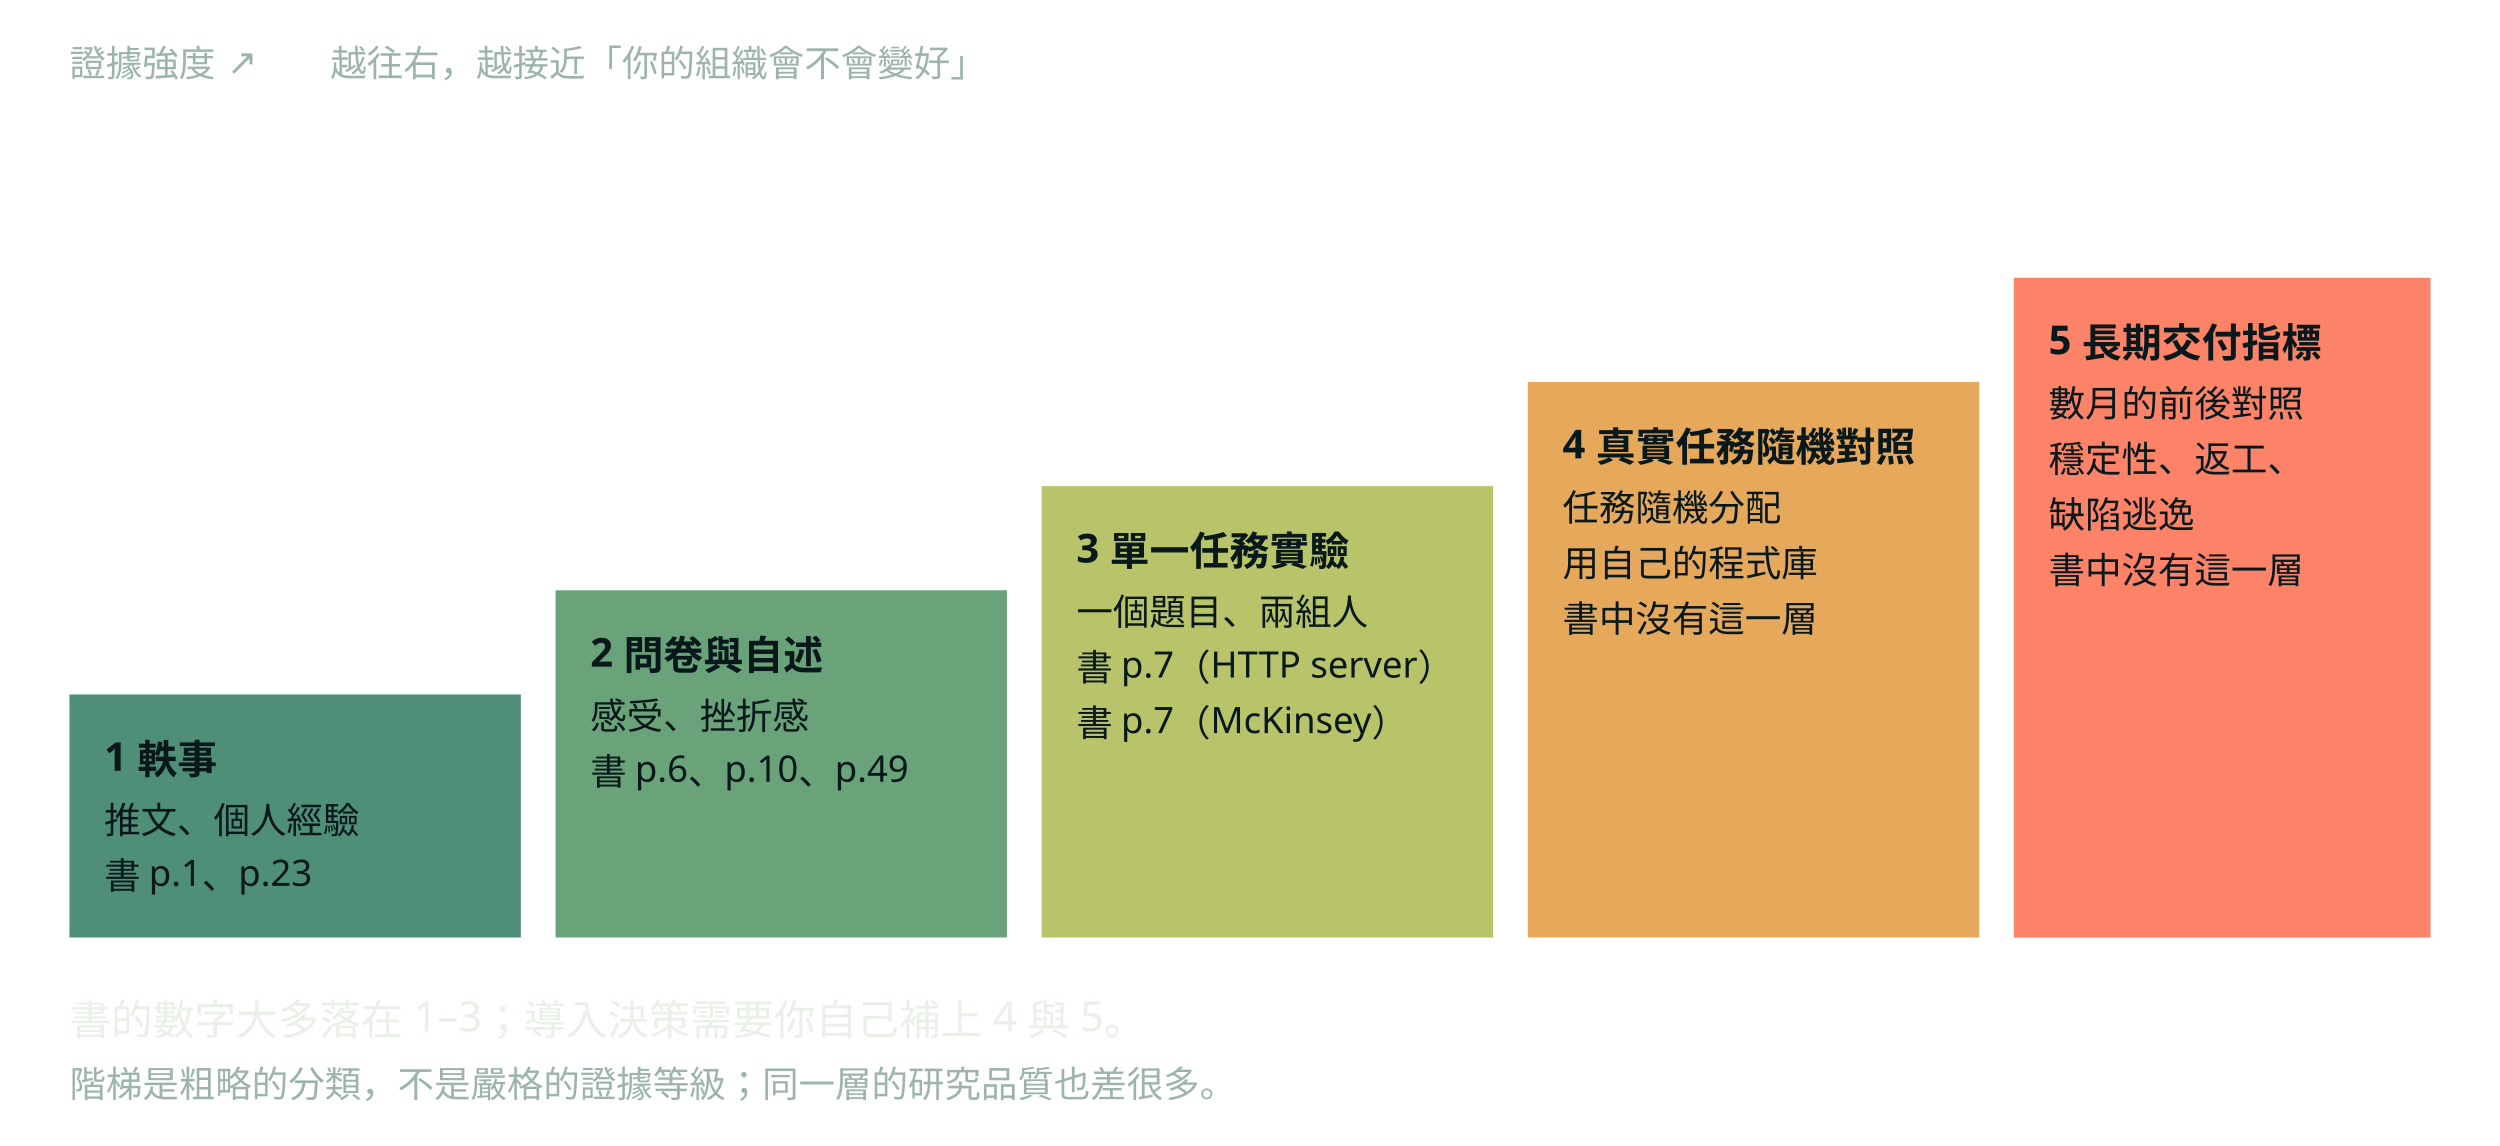
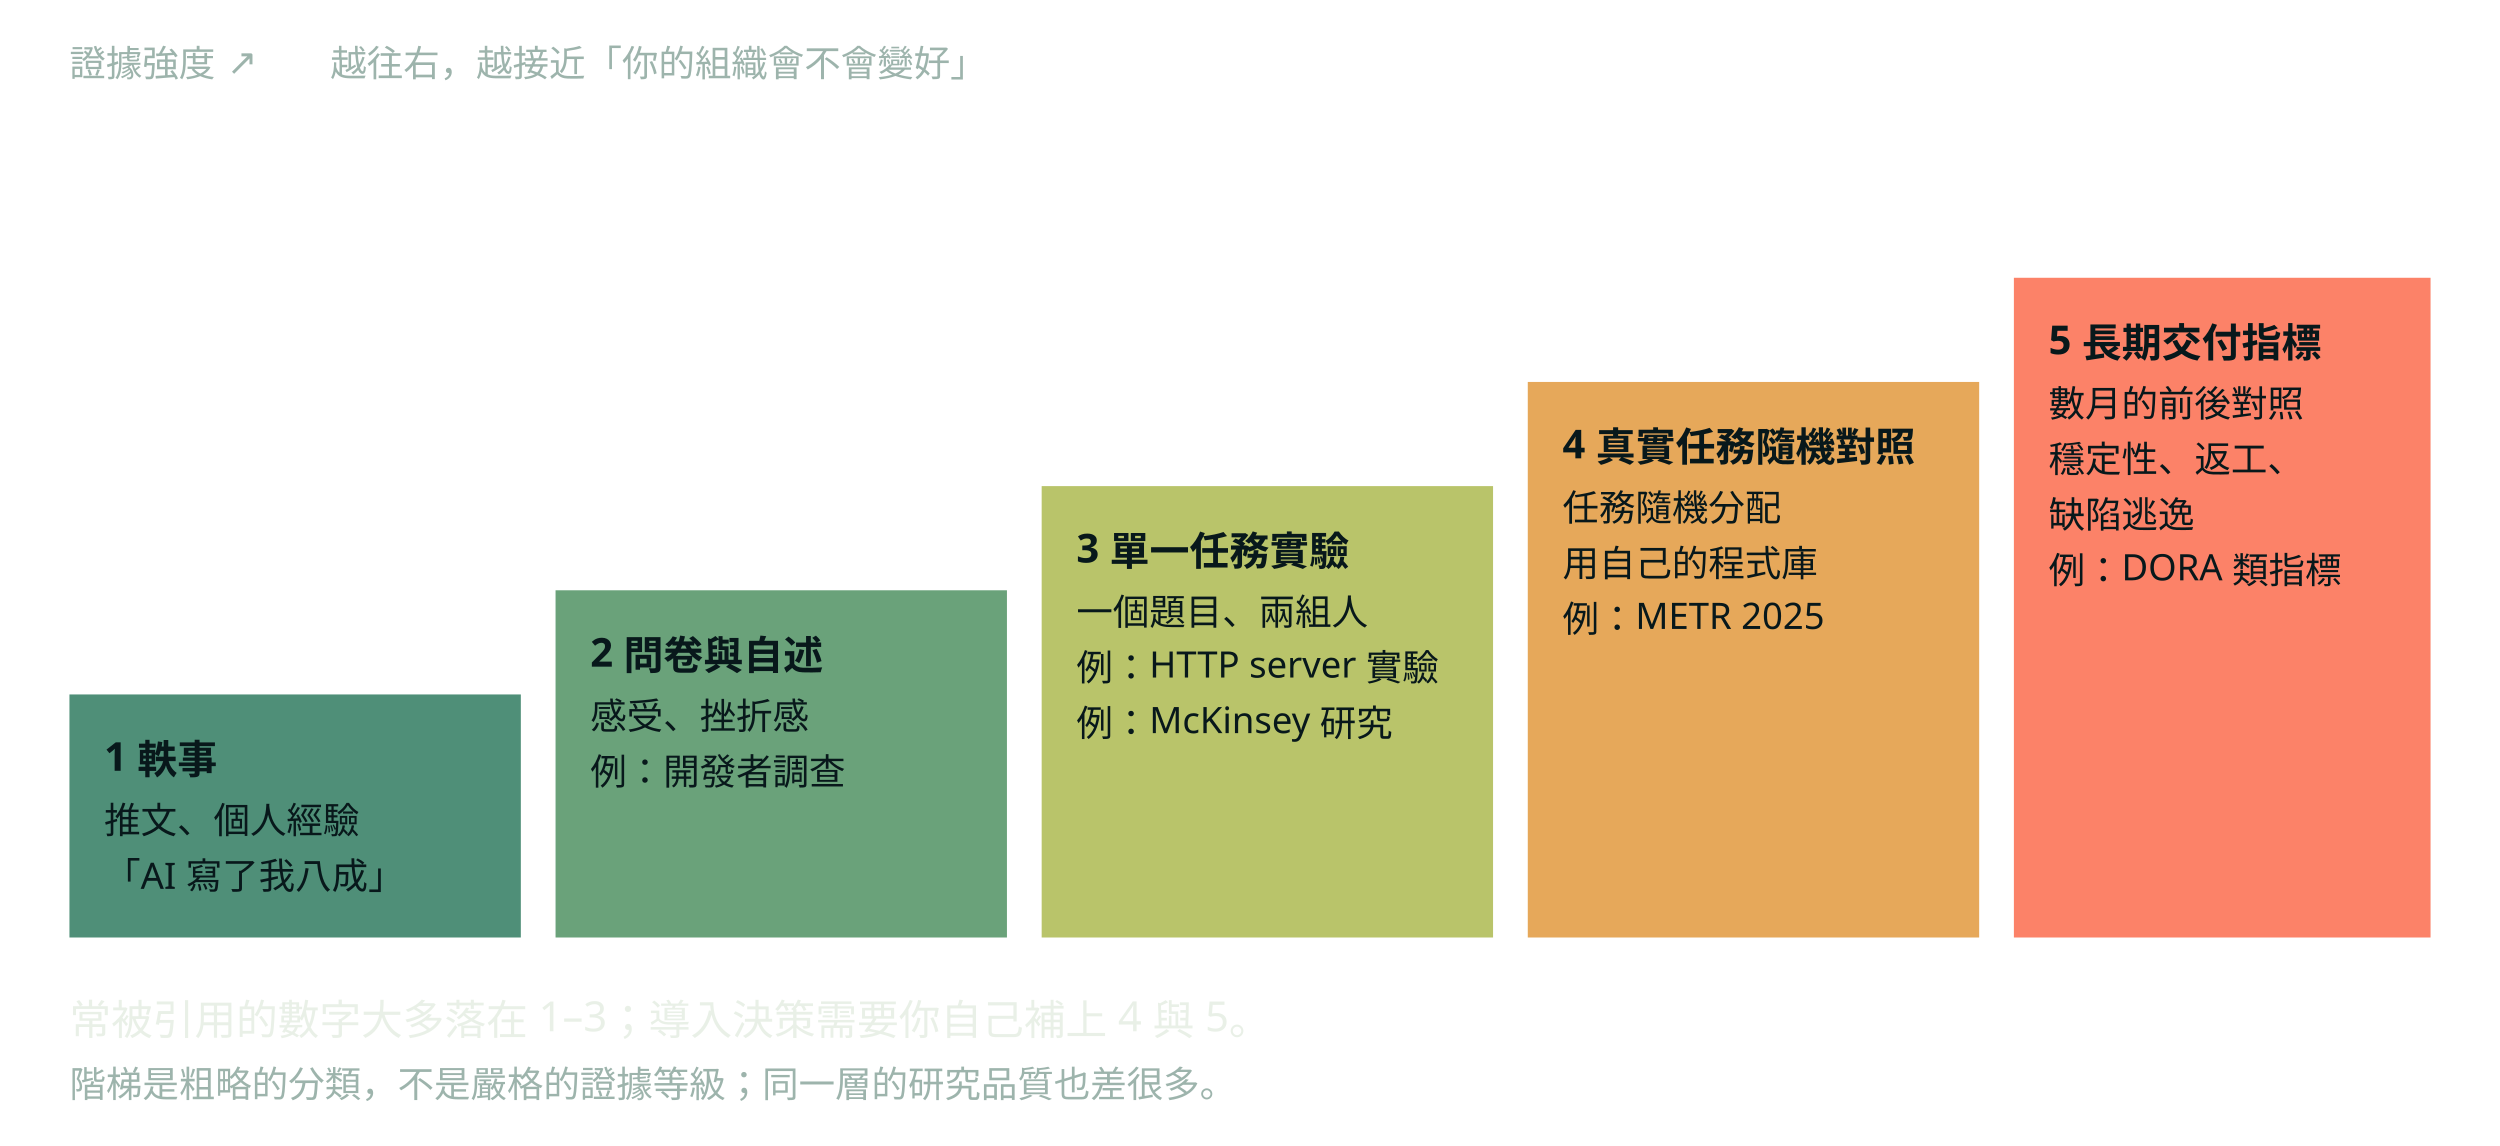
<svg xmlns="http://www.w3.org/2000/svg" viewBox="0 0 720 330" font-family="'Noto Sans TC','Segoe UI',sans-serif">
  <style>
    .t{fill:#e9f0e7;font-size:12px}.s{fill:#9db4ac;font-size:10.5px}.h{fill:#08181b;font-size:11.5px;font-weight:700}.k{fill:#08181b;font-size:10.5px}
  </style>
  <g>
    <rect x="20" y="200" width="130" height="70" fill="#4f8f78" />
    <text class="h" x="30" y="222">1 軼事</text>
    <text class="k" x="30" y="240">推文、個人經驗</text>
-     <text class="k" x="30" y="256">書 p.1、p.23</text>
+     <text class="k" x="30" y="256">「AI 寫了我八成」</text>
    <rect x="160" y="170" width="130" height="100" fill="#6aa27a" />
    <text class="h" x="170" y="192">2 問卷與自述</text>
    <text class="k" x="170" y="210">感受、挫折感</text>
-     <text class="k" x="170" y="226">書 p.6、p.10、p.49</text>
+     <text class="k" x="170" y="226">例：開發者調查</text>
    <rect x="300" y="140" width="130" height="130" fill="#b9c46a" />
    <text class="h" x="310" y="162">3 單一任務實驗</text>
    <text class="k" x="310" y="180">一個題目、兩組人</text>
-     <text class="k" x="310" y="196">書 p.7（HTTP server）</text>
-     <text class="k" x="310" y="212">書 p.7（McKinsey）</text>
+     <text class="k" x="310" y="196">例：HTTP server 實驗</text>
+     <text class="k" x="310" y="212">例：McKinsey 研究</text>
    <rect x="440" y="110" width="130" height="160" fill="#e6a85a" />
    <text class="h" x="450" y="132">4 真實任務隨機對照</text>
    <text class="k" x="450" y="150">任務隨機分配</text>
    <text class="k" x="450" y="166">用自己的程式庫</text>
-     <text class="k" x="450" y="182">書中沒有這一層</text>
+     <text class="k" x="450" y="182">例：METR 2025</text>
    <rect x="580" y="80" width="120" height="190" fill="#fc8268" />
    <text class="h" x="590" y="102">5 長期交付指標</text>
    <text class="k" x="590" y="120">數月的前後對照</text>
    <text class="k" x="590" y="136">穩定性、返工、</text>
    <text class="k" x="590" y="152">缺陷逃逸</text>
-     <text class="k" x="590" y="168">書中沒有這一層</text>
+     <text class="k" x="590" y="168">例：DORA 類指標</text>
  </g>
  <text class="s" x="20" y="22">證據強度 ↗　　越往右，越接近「你的組織會不會變好」</text>
-   <text class="t" x="20" y="298">書的數字大多落在 1–3；導入決策需要你自己補上 4 與 5。</text>
+   <text class="t" x="20" y="298">常被引用的數字大多落在 1–3；導入決策需要你自己補上 4 與 5。</text>
  <text class="s" x="20" y="316">階梯是粗略的分類，不是嚴格的證據等級；同一層的研究品質也差很多。</text>
</svg>
